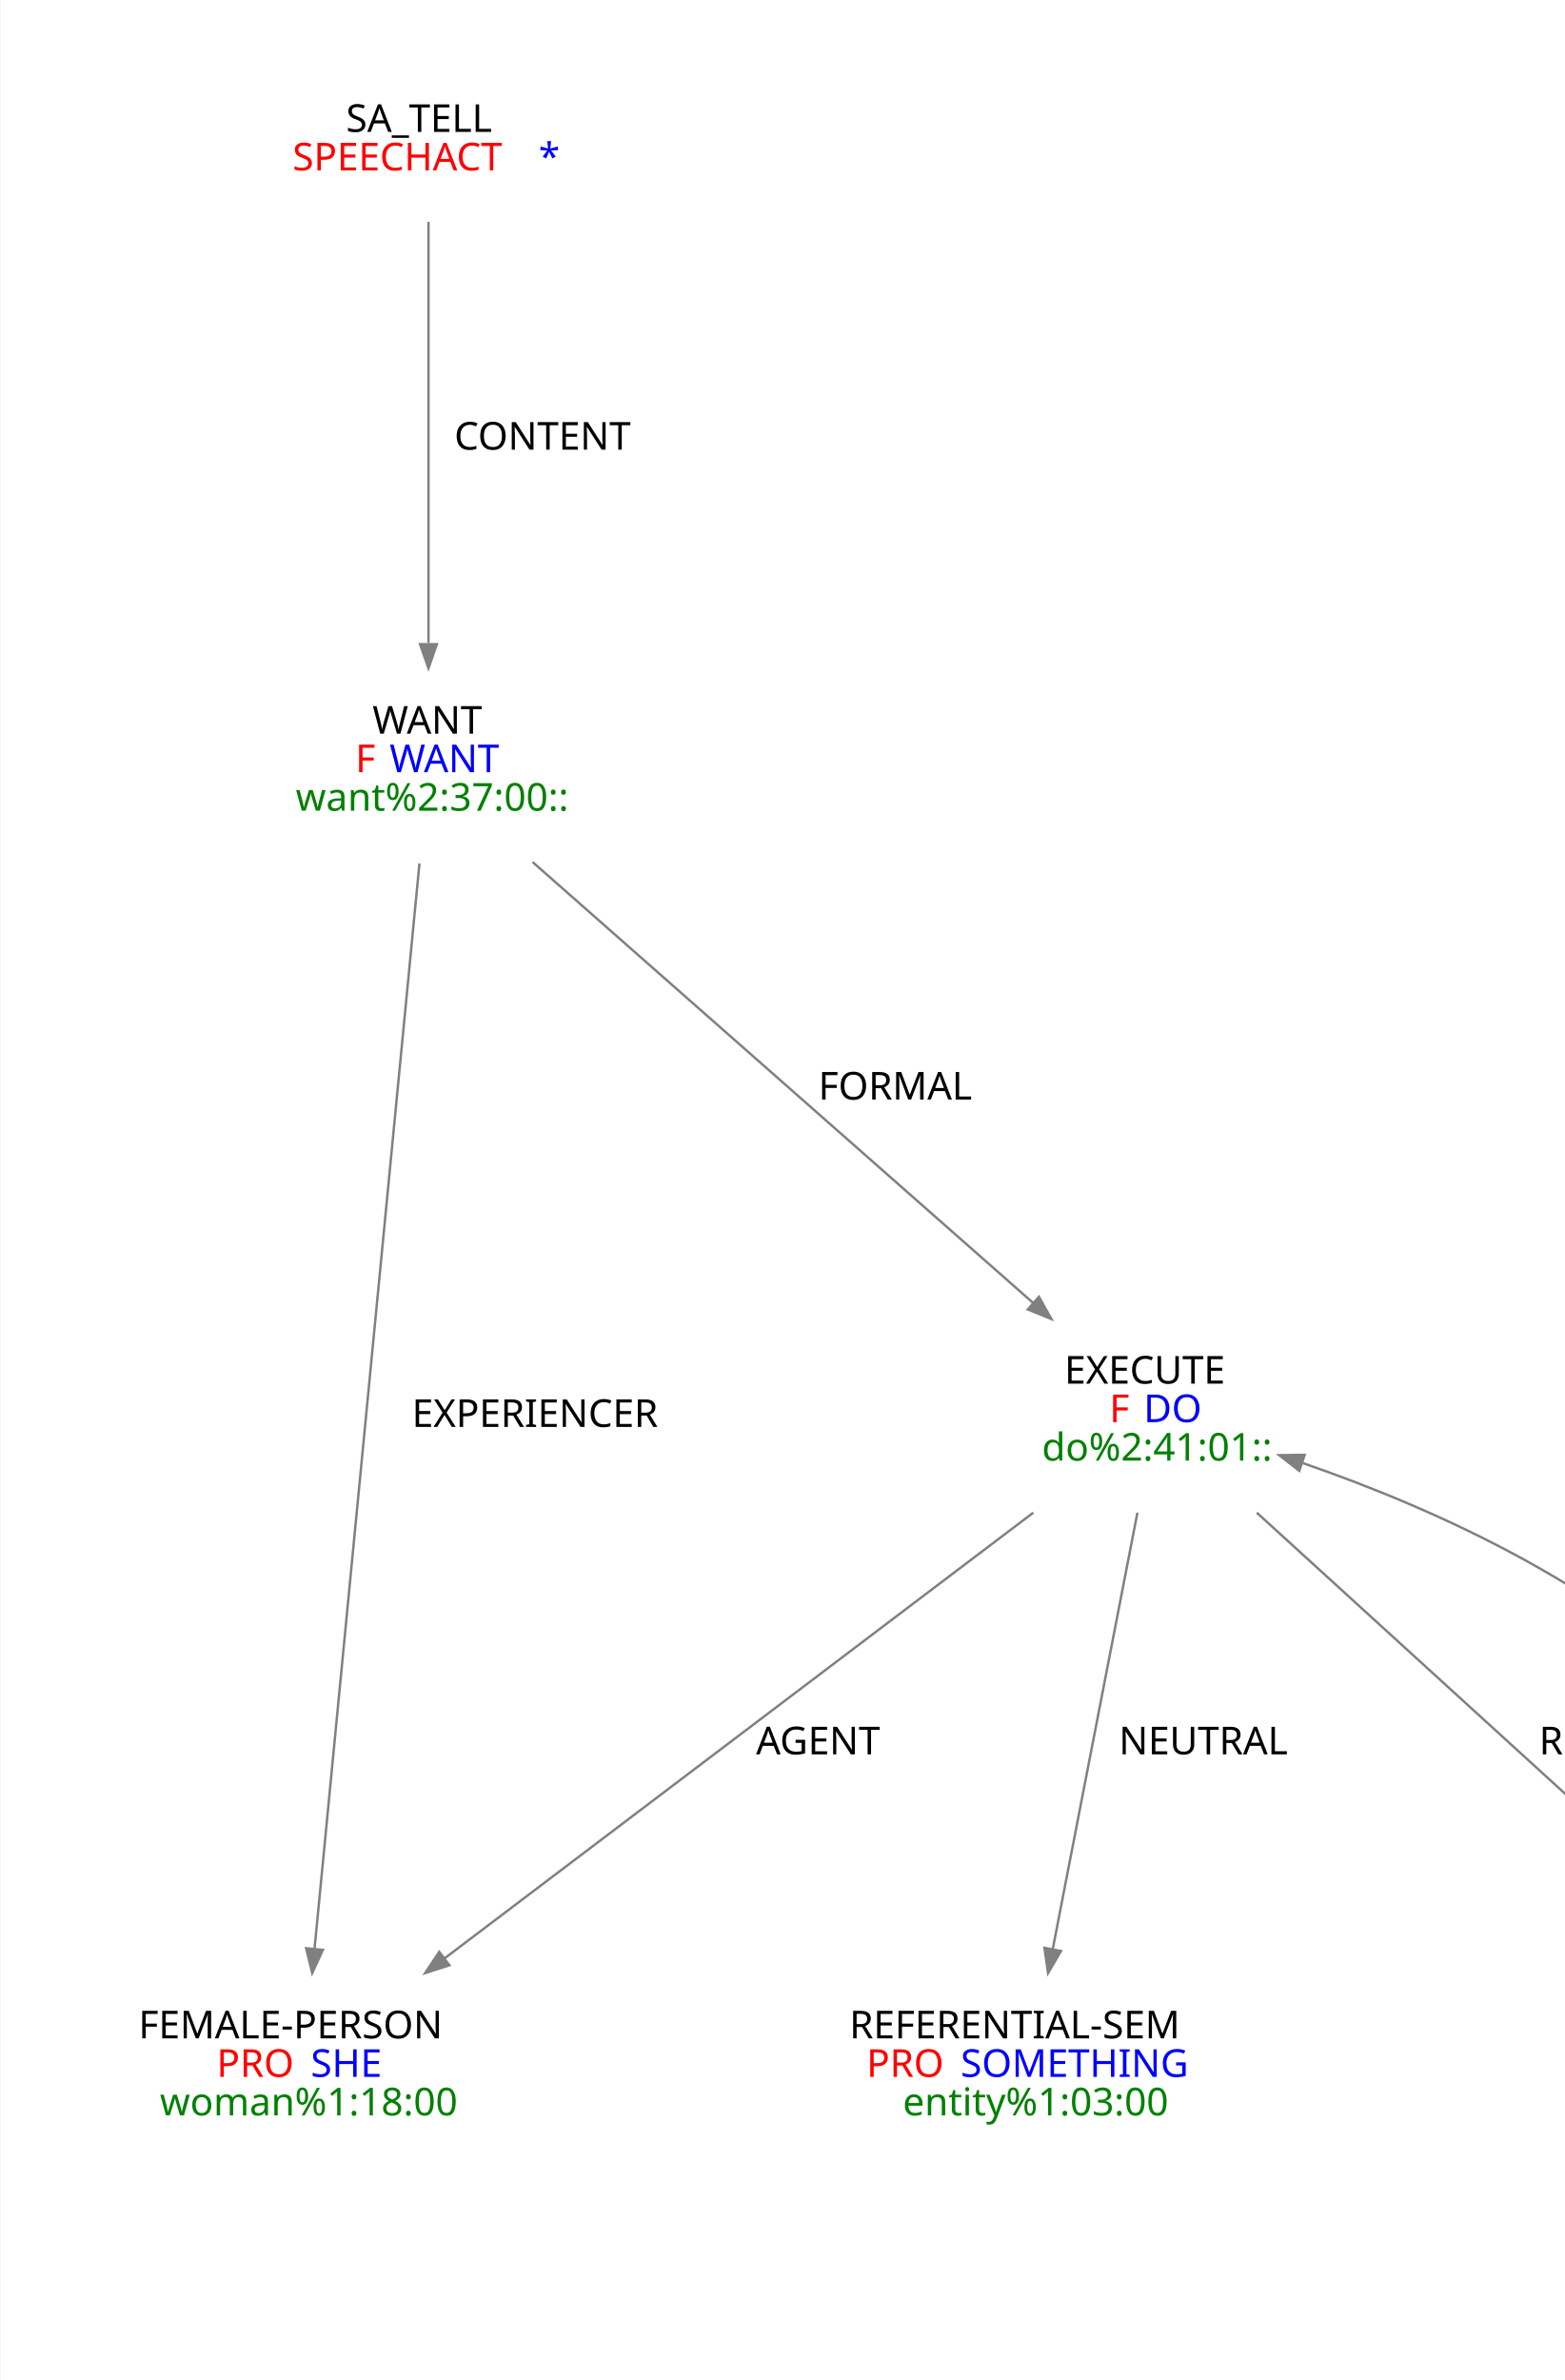
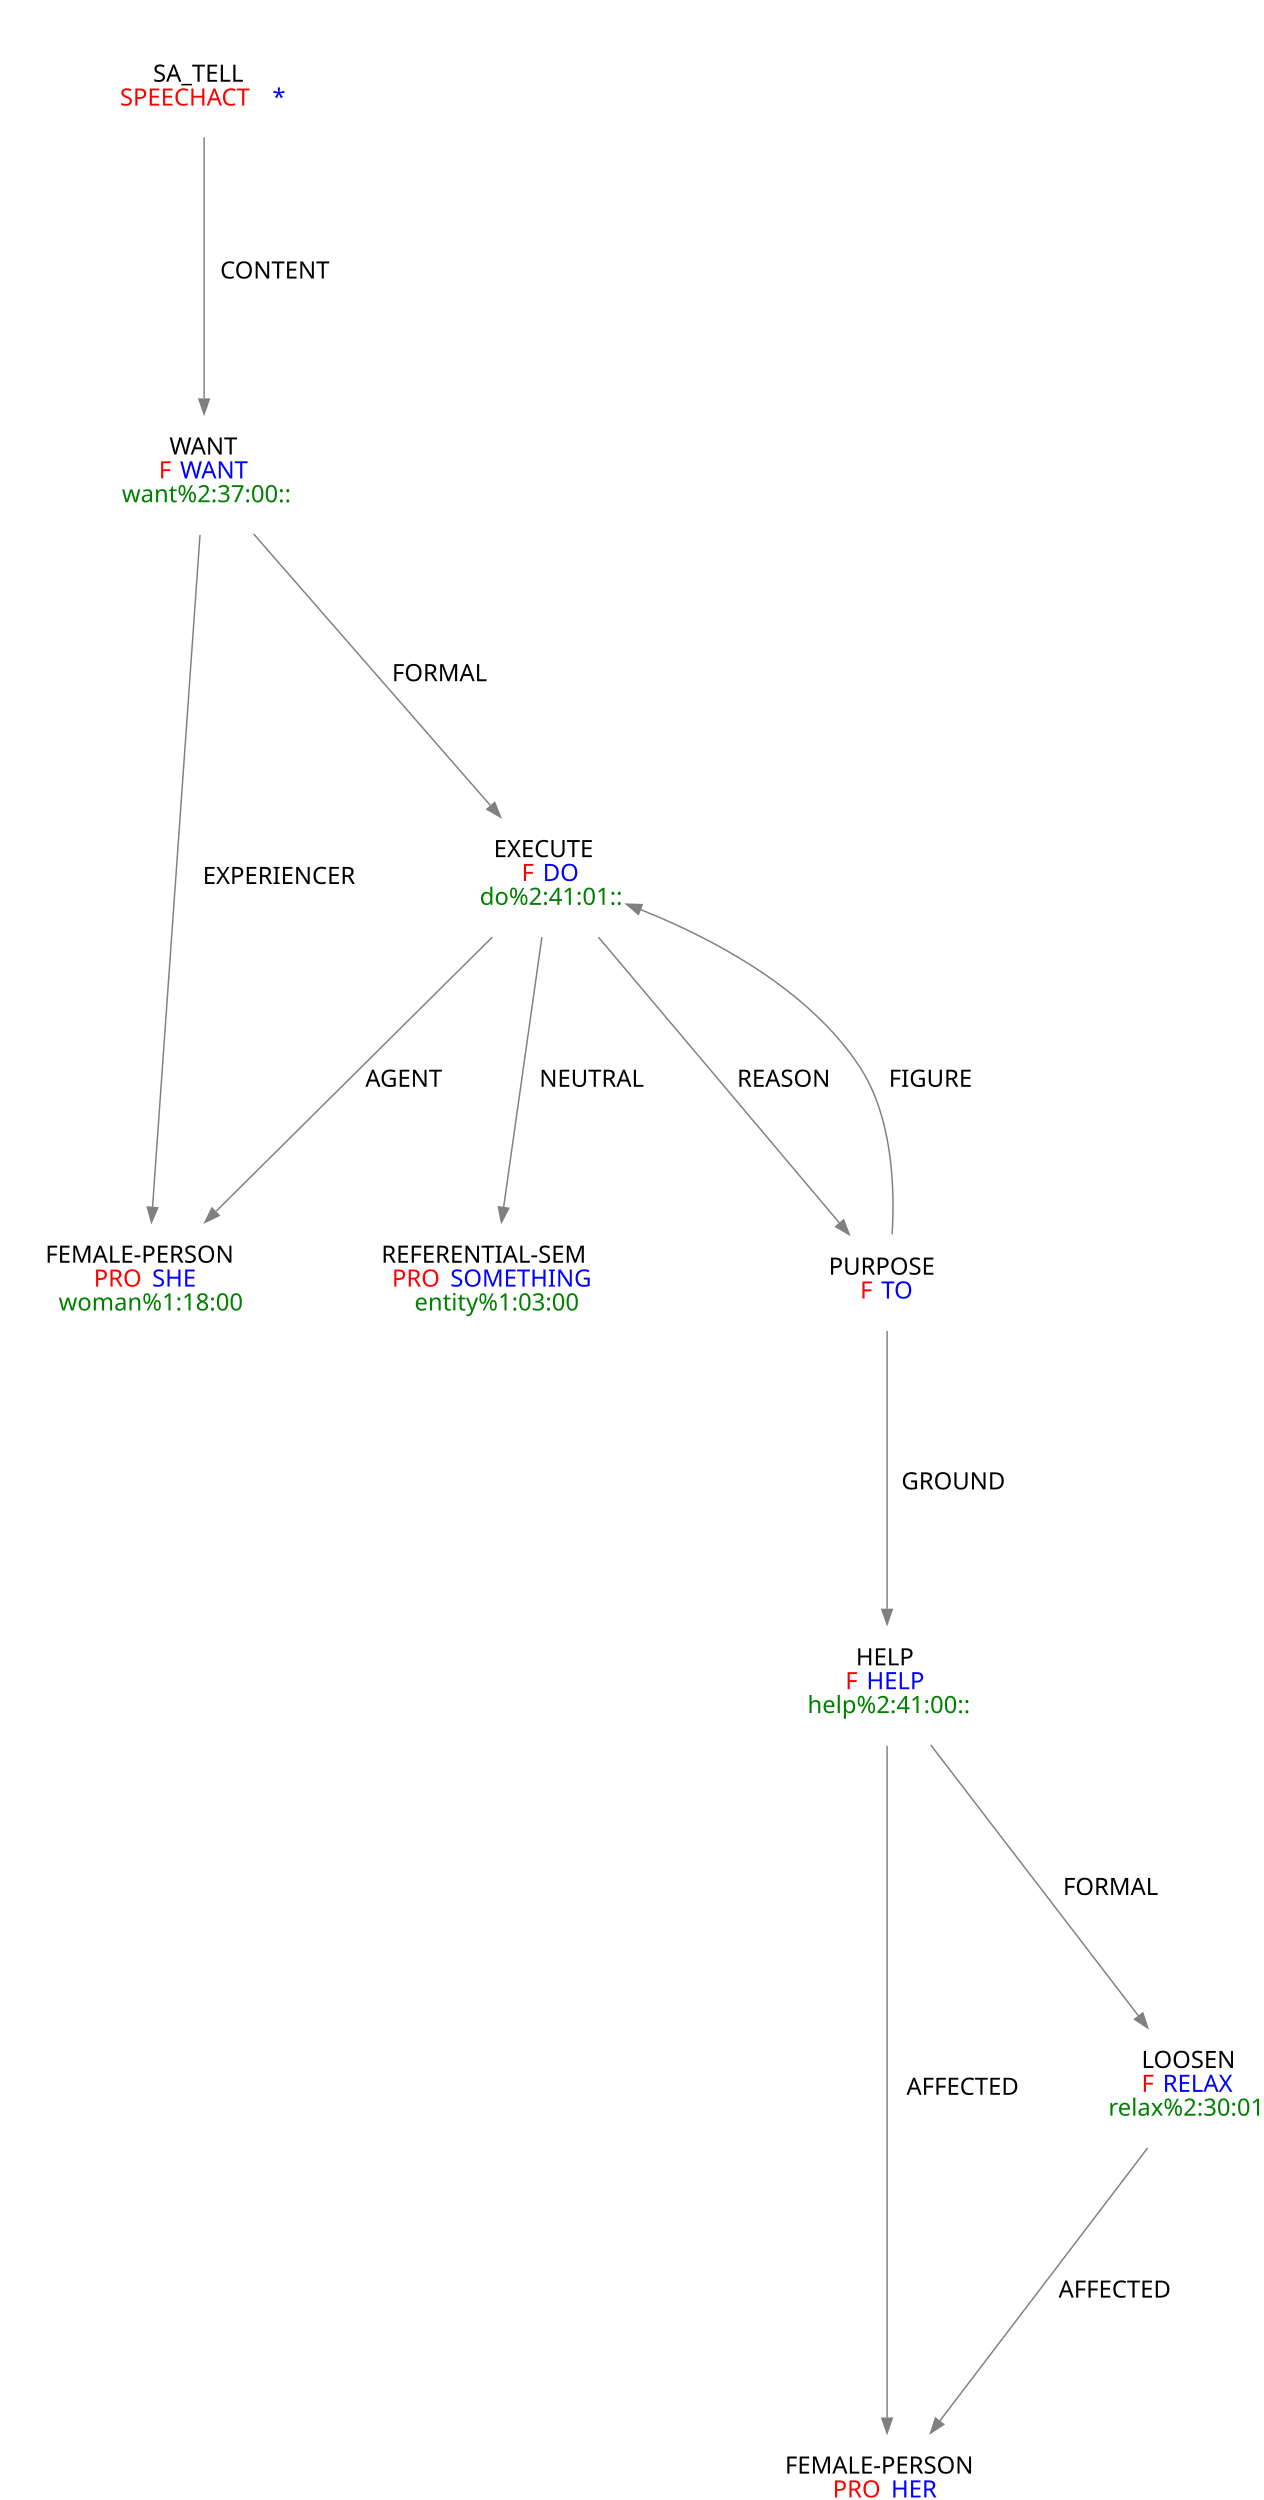
- <svg xmlns="http://www.w3.org/2000/svg" xmlns:xlink="http://www.w3.org/1999/xlink" width="432pt" height="657pt" viewBox="0.00 0.00 432.00 657.50">
-   <g id="graph0" class="graph" transform="scale(1.33 1.33) rotate(0) translate(4 868)">
-     <polygon fill="white" stroke="transparent" points="-4,4 -4,-868 568.93,-868 568.93,4 -4,4" />
+ <svg xmlns="http://www.w3.org/2000/svg" xmlns:xlink="http://www.w3.org/1999/xlink" width="432pt" height="855pt" viewBox="0.00 0.00 432.00 855.02">
+   <g id="graph0" class="graph" transform="scale(1.02 1.02) rotate(0) translate(4 868)">
+     <polygon fill="white" stroke="transparent" points="-4,4 -4,-868 436.58,-868 436.58,4 -4,4" />
    <g id="node1" class="node">
      <g id="a_node1">
        <a xlink:href="http://trips.ihmc.us/lexicon/data/ONT::SA_TELL.xml" xlink:title="&lt;font color=&quot;green&quot;&gt;&lt;br /&gt;&lt;/font&gt; &lt;font color=&quot;black&quot;&gt;SA_TELL&lt;/font&gt; &lt;font color=&quot;green&quot;&gt;&lt;br /&gt;&lt;/font&gt; &lt;font color=&quot;red&quot;&gt;SPEECHACT&lt;/font&gt; &lt;font color=&quot;blue&quot;&gt;* &lt;/font&gt; &lt;font color=&quot;green&quot;&gt;&lt;br /&gt; &lt;/font&gt;">
-           <text text-anchor="start" x="65.53" y="-840.6" font-family="Work Sans" font-size="8.00"> </text>
-           <text text-anchor="start" x="67.76" y="-840.6" font-family="Work Sans" font-size="8.00">SA_TELL</text>
-           <text text-anchor="start" x="102" y="-840.6" font-family="Work Sans" font-size="8.00"> </text>
-           <text text-anchor="start" x="54.43" y="-832.6" font-family="Work Sans" font-size="8.00"> </text>
-           <text text-anchor="start" x="56.65" y="-832.6" font-family="Work Sans" font-size="8.00" fill="red">SPEECHACT</text>
-           <text text-anchor="start" x="105.55" y="-832.6" font-family="Work Sans" font-size="8.00"> </text>
-           <text text-anchor="start" x="107.77" y="-832.6" font-family="Work Sans" font-size="8.00" fill="blue">* </text>
-           <text text-anchor="start" x="113.11" y="-832.6" font-family="Work Sans" font-size="8.00"> </text>
-           <text text-anchor="start" x="83.77" y="-824.6" font-family="Work Sans" font-size="8.00" fill="green"> </text>
+           <text text-anchor="start" x="45.08" y="-840.6" font-family="Work Sans" font-size="8.00"> </text>
+           <text text-anchor="start" x="47.3" y="-840.6" font-family="Work Sans" font-size="8.00">SA_TELL</text>
+           <text text-anchor="start" x="81.55" y="-840.6" font-family="Work Sans" font-size="8.00"> </text>
+           <text text-anchor="start" x="33.97" y="-832.6" font-family="Work Sans" font-size="8.00"> </text>
+           <text text-anchor="start" x="36.2" y="-832.6" font-family="Work Sans" font-size="8.00" fill="red">SPEECHACT</text>
+           <text text-anchor="start" x="85.1" y="-832.6" font-family="Work Sans" font-size="8.00"> </text>
+           <text text-anchor="start" x="87.32" y="-832.6" font-family="Work Sans" font-size="8.00" fill="blue">* </text>
+           <text text-anchor="start" x="92.65" y="-832.6" font-family="Work Sans" font-size="8.00"> </text>
+           <text text-anchor="start" x="63.31" y="-824.6" font-family="Work Sans" font-size="8.00" fill="green"> </text>
        </a>
      </g>
    </g>
    <g id="node2" class="node">
      <g id="a_node2">
        <a xlink:href="http://trips.ihmc.us/lexicon/data/ONT::WANT.xml" xlink:title="&lt;font color=&quot;green&quot;&gt;&lt;br /&gt;&lt;/font&gt; &lt;font color=&quot;black&quot;&gt;WANT&lt;/font&gt; &lt;font color=&quot;green&quot;&gt;&lt;br /&gt;&lt;/font&gt; &lt;font color=&quot;red&quot;&gt;F&lt;/font&gt; &lt;font color=&quot;blue&quot;&gt;WANT&lt;/font&gt; &lt;font color=&quot;green&quot;&gt;&lt;br /&gt;&lt;/font&gt; &lt;font color=&quot;green&quot;&gt;want%2:37:00::&lt;/font&gt; &lt;font color=&quot;green&quot;&gt;&lt;br /&gt; &lt;/font&gt;">
-           <text text-anchor="start" x="71.02" y="-715.6" font-family="Work Sans" font-size="8.00"> </text>
-           <text text-anchor="start" x="73.25" y="-715.6" font-family="Work Sans" font-size="8.00">WANT</text>
-           <text text-anchor="start" x="96.51" y="-715.6" font-family="Work Sans" font-size="8.00"> </text>
-           <text text-anchor="start" x="67.47" y="-707.6" font-family="Work Sans" font-size="8.00"> </text>
-           <text text-anchor="start" x="69.69" y="-707.6" font-family="Work Sans" font-size="8.00" fill="red">F</text>
-           <text text-anchor="start" x="74.58" y="-707.6" font-family="Work Sans" font-size="8.00"> </text>
-           <text text-anchor="start" x="76.8" y="-707.6" font-family="Work Sans" font-size="8.00" fill="blue">WANT</text>
-           <text text-anchor="start" x="100.06" y="-707.6" font-family="Work Sans" font-size="8.00"> </text>
-           <text text-anchor="start" x="55.08" y="-699.6" font-family="Work Sans" font-size="8.00"> </text>
-           <text text-anchor="start" x="57.3" y="-699.6" font-family="Work Sans" font-size="8.00" fill="green">want%2:37:00::</text>
-           <text text-anchor="start" x="112.45" y="-699.6" font-family="Work Sans" font-size="8.00"> </text>
-           <text text-anchor="start" x="83.77" y="-691.6" font-family="Work Sans" font-size="8.00" fill="green"> </text>
-         </a>
-       </g>
-     </g>
-     <g id="edge6" class="edge">
-       <path fill="none" stroke="grey" stroke-width="0.5" d="M84.88,-821.93C84.88,-800.34 84.88,-760.35 84.88,-734.48" />
-       <polygon fill="grey" stroke="grey" stroke-width="0.5" points="86.63,-734.19 84.88,-729.19 83.13,-734.19 86.63,-734.19" />
-       <text text-anchor="middle" x="108.58" y="-774.6" font-family="Work Sans" font-size="8.00"> CONTENT   </text>
+           <text text-anchor="start" x="50.57" y="-715.6" font-family="Work Sans" font-size="8.00"> </text>
+           <text text-anchor="start" x="52.8" y="-715.6" font-family="Work Sans" font-size="8.00">WANT</text>
+           <text text-anchor="start" x="76.05" y="-715.6" font-family="Work Sans" font-size="8.00"> </text>
+           <text text-anchor="start" x="47.02" y="-707.6" font-family="Work Sans" font-size="8.00"> </text>
+           <text text-anchor="start" x="49.24" y="-707.6" font-family="Work Sans" font-size="8.00" fill="red">F</text>
+           <text text-anchor="start" x="54.13" y="-707.6" font-family="Work Sans" font-size="8.00"> </text>
+           <text text-anchor="start" x="56.35" y="-707.6" font-family="Work Sans" font-size="8.00" fill="blue">WANT</text>
+           <text text-anchor="start" x="79.61" y="-707.6" font-family="Work Sans" font-size="8.00"> </text>
+           <text text-anchor="start" x="34.63" y="-699.6" font-family="Work Sans" font-size="8.00"> </text>
+           <text text-anchor="start" x="36.85" y="-699.6" font-family="Work Sans" font-size="8.00" fill="green">want%2:37:00::</text>
+           <text text-anchor="start" x="92" y="-699.6" font-family="Work Sans" font-size="8.00"> </text>
+           <text text-anchor="start" x="63.31" y="-691.6" font-family="Work Sans" font-size="8.00" fill="green"> </text>
+         </a>
+       </g>
+     </g>
+     <g id="edge4" class="edge">
+       <path fill="none" stroke="grey" stroke-width="0.5" d="M64.43,-821.93C64.43,-800.34 64.43,-760.35 64.43,-734.48" />
+       <polygon fill="grey" stroke="grey" stroke-width="0.5" points="66.18,-734.19 64.43,-729.19 62.68,-734.19 66.18,-734.19" />
+       <text text-anchor="middle" x="88.13" y="-774.6" font-family="Work Sans" font-size="8.00"> CONTENT   </text>
    </g>
    <g id="node3" class="node">
      <g id="a_node3">
        <a xlink:href="http://trips.ihmc.us/lexicon/data/ONT::FEMALE-PERSON.xml" xlink:title="&lt;font color=&quot;green&quot;&gt;&lt;br /&gt;&lt;/font&gt; &lt;font color=&quot;black&quot;&gt;FEMALE-PERSON&lt;/font&gt; &lt;font color=&quot;green&quot;&gt;&lt;br /&gt;&lt;/font&gt; &lt;font color=&quot;red&quot;&gt;PRO&lt;/font&gt; &lt;font color=&quot;blue&quot;&gt;SHE&lt;/font&gt; &lt;font color=&quot;green&quot;&gt;&lt;br /&gt;&lt;/font&gt; &lt;font color=&quot;green&quot;&gt;woman%1:18:00&lt;/font&gt; &lt;font color=&quot;green&quot;&gt;&lt;br /&gt; &lt;/font&gt;">
-           <text text-anchor="start" x="22.43" y="-444.6" font-family="Work Sans" font-size="8.00"> </text>
-           <text text-anchor="start" x="24.65" y="-444.6" font-family="Work Sans" font-size="8.00">FEMALE-PERSON</text>
-           <text text-anchor="start" x="93.11" y="-444.6" font-family="Work Sans" font-size="8.00"> </text>
-           <text text-anchor="start" x="38.65" y="-436.6" font-family="Work Sans" font-size="8.00"> </text>
-           <text text-anchor="start" x="40.87" y="-436.6" font-family="Work Sans" font-size="8.00" fill="red">PRO</text>
-           <text text-anchor="start" x="58.21" y="-436.6" font-family="Work Sans" font-size="8.00"> </text>
-           <text text-anchor="start" x="60.43" y="-436.6" font-family="Work Sans" font-size="8.00" fill="blue">SHE</text>
-           <text text-anchor="start" x="76.88" y="-436.6" font-family="Work Sans" font-size="8.00"> </text>
-           <text text-anchor="start" x="26.86" y="-428.6" font-family="Work Sans" font-size="8.00"> </text>
-           <text text-anchor="start" x="29.08" y="-428.6" font-family="Work Sans" font-size="8.00" fill="green">woman%1:18:00</text>
-           <text text-anchor="start" x="88.67" y="-428.6" font-family="Work Sans" font-size="8.00"> </text>
-           <text text-anchor="start" x="57.77" y="-420.6" font-family="Work Sans" font-size="8.00" fill="green"> </text>
-         </a>
-       </g>
-     </g>
-     <g id="edge5" class="edge">
-       <path fill="none" stroke="grey" stroke-width="0.5" d="M83.01,-688.65C78.37,-640.67 66.34,-516.25 61.23,-463.36" />
-       <polygon fill="grey" stroke="grey" stroke-width="0.5" points="62.95,-462.98 60.73,-458.17 59.47,-463.32 62.95,-462.98" />
-       <text text-anchor="middle" x="107" y="-571.6" font-family="Work Sans" font-size="8.00"> EXPERIENCER   </text>
+           <text text-anchor="start" x="8.97" y="-444.6" font-family="Work Sans" font-size="8.00"> </text>
+           <text text-anchor="start" x="11.2" y="-444.6" font-family="Work Sans" font-size="8.00">FEMALE-PERSON</text>
+           <text text-anchor="start" x="79.65" y="-444.6" font-family="Work Sans" font-size="8.00"> </text>
+           <text text-anchor="start" x="25.2" y="-436.6" font-family="Work Sans" font-size="8.00"> </text>
+           <text text-anchor="start" x="27.42" y="-436.6" font-family="Work Sans" font-size="8.00" fill="red">PRO</text>
+           <text text-anchor="start" x="44.76" y="-436.6" font-family="Work Sans" font-size="8.00"> </text>
+           <text text-anchor="start" x="46.98" y="-436.6" font-family="Work Sans" font-size="8.00" fill="blue">SHE</text>
+           <text text-anchor="start" x="63.43" y="-436.6" font-family="Work Sans" font-size="8.00"> </text>
+           <text text-anchor="start" x="13.41" y="-428.6" font-family="Work Sans" font-size="8.00"> </text>
+           <text text-anchor="start" x="15.63" y="-428.6" font-family="Work Sans" font-size="8.00" fill="green">woman%1:18:00</text>
+           <text text-anchor="start" x="75.22" y="-428.6" font-family="Work Sans" font-size="8.00"> </text>
+           <text text-anchor="start" x="44.31" y="-420.6" font-family="Work Sans" font-size="8.00" fill="green"> </text>
+         </a>
+       </g>
+     </g>
+     <g id="edge7" class="edge">
+       <path fill="none" stroke="grey" stroke-width="0.5" d="M63.06,-688.65C59.67,-640.67 50.88,-516.25 47.15,-463.36" />
+       <polygon fill="grey" stroke="grey" stroke-width="0.5" points="48.88,-463.03 46.78,-458.17 45.39,-463.28 48.88,-463.03" />
+       <text text-anchor="middle" x="89.54" y="-571.6" font-family="Work Sans" font-size="8.00"> EXPERIENCER   </text>
    </g>
    <g id="node4" class="node">
      <g id="a_node4">
        <a xlink:href="http://trips.ihmc.us/lexicon/data/ONT::EXECUTE.xml" xlink:title="&lt;font color=&quot;green&quot;&gt;&lt;br /&gt;&lt;/font&gt; &lt;font color=&quot;black&quot;&gt;EXECUTE&lt;/font&gt; &lt;font color=&quot;green&quot;&gt;&lt;br /&gt;&lt;/font&gt; &lt;font color=&quot;red&quot;&gt;F&lt;/font&gt; &lt;font color=&quot;blue&quot;&gt;DO&lt;/font&gt; &lt;font color=&quot;green&quot;&gt;&lt;br /&gt;&lt;/font&gt; &lt;font color=&quot;green&quot;&gt;do%2:41:01::&lt;/font&gt; &lt;font color=&quot;green&quot;&gt;&lt;br /&gt; &lt;/font&gt;">
-           <text text-anchor="start" x="214.76" y="-580.6" font-family="Work Sans" font-size="8.00"> </text>
-           <text text-anchor="start" x="216.98" y="-580.6" font-family="Work Sans" font-size="8.00">EXECUTE</text>
-           <text text-anchor="start" x="254.77" y="-580.6" font-family="Work Sans" font-size="8.00"> </text>
-           <text text-anchor="start" x="224.1" y="-572.6" font-family="Work Sans" font-size="8.00"> </text>
-           <text text-anchor="start" x="226.32" y="-572.6" font-family="Work Sans" font-size="8.00" fill="red">F</text>
-           <text text-anchor="start" x="231.21" y="-572.6" font-family="Work Sans" font-size="8.00"> </text>
-           <text text-anchor="start" x="233.43" y="-572.6" font-family="Work Sans" font-size="8.00" fill="blue">DO</text>
-           <text text-anchor="start" x="245.43" y="-572.6" font-family="Work Sans" font-size="8.00"> </text>
-           <text text-anchor="start" x="210.08" y="-564.6" font-family="Work Sans" font-size="8.00"> </text>
-           <text text-anchor="start" x="212.3" y="-564.6" font-family="Work Sans" font-size="8.00" fill="green">do%2:41:01::</text>
-           <text text-anchor="start" x="259.45" y="-564.6" font-family="Work Sans" font-size="8.00"> </text>
-           <text text-anchor="start" x="234.77" y="-556.6" font-family="Work Sans" font-size="8.00" fill="green"> </text>
-         </a>
-       </g>
-     </g>
-     <g id="edge1" class="edge">
-       <path fill="none" stroke="grey" stroke-width="0.5" d="M106.51,-688.94C133.98,-664.75 181.31,-623.06 210.47,-597.38" />
-       <polygon fill="grey" stroke="grey" stroke-width="0.5" points="211.69,-598.64 214.28,-594.02 209.37,-596.01 211.69,-598.64" />
-       <text text-anchor="middle" x="181.84" y="-639.6" font-family="Work Sans" font-size="8.00"> FORMAL   </text>
-     </g>
-     <g id="edge7" class="edge">
-       <path fill="none" stroke="grey" stroke-width="0.5" d="M210.52,-553.8C178.18,-529.32 122.39,-487.08 88.24,-461.23" />
-       <polygon fill="grey" stroke="grey" stroke-width="0.5" points="89.23,-459.79 84.19,-458.16 87.12,-462.58 89.23,-459.79" />
-       <text text-anchor="middle" x="165.81" y="-503.6" font-family="Work Sans" font-size="8.00"> AGENT   </text>
+           <text text-anchor="start" x="159.31" y="-580.6" font-family="Work Sans" font-size="8.00"> </text>
+           <text text-anchor="start" x="161.53" y="-580.6" font-family="Work Sans" font-size="8.00">EXECUTE</text>
+           <text text-anchor="start" x="199.32" y="-580.6" font-family="Work Sans" font-size="8.00"> </text>
+           <text text-anchor="start" x="168.65" y="-572.6" font-family="Work Sans" font-size="8.00"> </text>
+           <text text-anchor="start" x="170.87" y="-572.6" font-family="Work Sans" font-size="8.00" fill="red">F</text>
+           <text text-anchor="start" x="175.76" y="-572.6" font-family="Work Sans" font-size="8.00"> </text>
+           <text text-anchor="start" x="177.98" y="-572.6" font-family="Work Sans" font-size="8.00" fill="blue">DO</text>
+           <text text-anchor="start" x="189.98" y="-572.6" font-family="Work Sans" font-size="8.00"> </text>
+           <text text-anchor="start" x="154.63" y="-564.6" font-family="Work Sans" font-size="8.00"> </text>
+           <text text-anchor="start" x="156.85" y="-564.6" font-family="Work Sans" font-size="8.00" fill="green">do%2:41:01::</text>
+           <text text-anchor="start" x="204" y="-564.6" font-family="Work Sans" font-size="8.00"> </text>
+           <text text-anchor="start" x="179.31" y="-556.6" font-family="Work Sans" font-size="8.00" fill="green"> </text>
+         </a>
+       </g>
+     </g>
+     <g id="edge5" class="edge">
+       <path fill="none" stroke="grey" stroke-width="0.5" d="M81.05,-688.94C101.98,-664.94 137.91,-623.74 160.35,-598.01" />
+       <polygon fill="grey" stroke="grey" stroke-width="0.5" points="161.87,-598.94 163.84,-594.02 159.23,-596.64 161.87,-598.94" />
+       <text text-anchor="middle" x="143.39" y="-639.6" font-family="Work Sans" font-size="8.00"> FORMAL   </text>
+     </g>
+     <g id="edge8" class="edge">
+       <path fill="none" stroke="grey" stroke-width="0.5" d="M161.08,-553.8C136.62,-529.52 94.56,-487.77 68.46,-461.87" />
+       <polygon fill="grey" stroke="grey" stroke-width="0.5" points="69.51,-460.44 64.73,-458.16 67.05,-462.93 69.51,-460.44" />
+       <text text-anchor="middle" x="131.36" y="-503.6" font-family="Work Sans" font-size="8.00"> AGENT   </text>
    </g>
    <g id="node5" class="node">
      <g id="a_node5">
        <a xlink:href="http://trips.ihmc.us/lexicon/data/ONT::REFERENTIAL-SEM.xml" xlink:title="&lt;font color=&quot;green&quot;&gt;&lt;br /&gt;&lt;/font&gt; &lt;font color=&quot;black&quot;&gt;REFERENTIAL-SEM&lt;/font&gt; &lt;font color=&quot;green&quot;&gt;&lt;br /&gt;&lt;/font&gt; &lt;font color=&quot;red&quot;&gt;PRO&lt;/font&gt; &lt;font color=&quot;blue&quot;&gt;SOMETHING&lt;/font&gt; &lt;font color=&quot;green&quot;&gt;&lt;br /&gt;&lt;/font&gt; &lt;font color=&quot;green&quot;&gt;entity%1:03:00&lt;/font&gt; &lt;font color=&quot;green&quot;&gt;&lt;br /&gt; &lt;/font&gt;">
-           <text text-anchor="start" x="170.09" y="-444.6" font-family="Work Sans" font-size="8.00"> </text>
-           <text text-anchor="start" x="172.32" y="-444.6" font-family="Work Sans" font-size="8.00">REFERENTIAL-SEM</text>
-           <text text-anchor="start" x="247.44" y="-444.6" font-family="Work Sans" font-size="8.00"> </text>
-           <text text-anchor="start" x="173.65" y="-436.6" font-family="Work Sans" font-size="8.00"> </text>
-           <text text-anchor="start" x="175.87" y="-436.6" font-family="Work Sans" font-size="8.00" fill="red">PRO</text>
-           <text text-anchor="start" x="193.21" y="-436.6" font-family="Work Sans" font-size="8.00"> </text>
-           <text text-anchor="start" x="195.43" y="-436.6" font-family="Work Sans" font-size="8.00" fill="blue">SOMETHING</text>
-           <text text-anchor="start" x="243.88" y="-436.6" font-family="Work Sans" font-size="8.00"> </text>
-           <text text-anchor="start" x="181.19" y="-428.6" font-family="Work Sans" font-size="8.00"> </text>
-           <text text-anchor="start" x="183.41" y="-428.6" font-family="Work Sans" font-size="8.00" fill="green">entity%1:03:00</text>
-           <text text-anchor="start" x="236.34" y="-428.6" font-family="Work Sans" font-size="8.00"> </text>
-           <text text-anchor="start" x="208.77" y="-420.6" font-family="Work Sans" font-size="8.00" fill="green"> </text>
-         </a>
-       </g>
-     </g>
-     <g id="edge11" class="edge">
-       <path fill="none" stroke="grey" stroke-width="0.5" d="M232.15,-553.8C227.52,-529.92 219.6,-489.13 214.56,-463.15" />
-       <polygon fill="grey" stroke="grey" stroke-width="0.5" points="216.27,-462.74 213.59,-458.16 212.83,-463.41 216.27,-462.74" />
-       <text text-anchor="middle" x="245.85" y="-503.6" font-family="Work Sans" font-size="8.00"> NEUTRAL   </text>
+           <text text-anchor="start" x="121.64" y="-444.6" font-family="Work Sans" font-size="8.00"> </text>
+           <text text-anchor="start" x="123.86" y="-444.6" font-family="Work Sans" font-size="8.00">REFERENTIAL-SEM</text>
+           <text text-anchor="start" x="198.99" y="-444.6" font-family="Work Sans" font-size="8.00"> </text>
+           <text text-anchor="start" x="125.2" y="-436.6" font-family="Work Sans" font-size="8.00"> </text>
+           <text text-anchor="start" x="127.42" y="-436.6" font-family="Work Sans" font-size="8.00" fill="red">PRO</text>
+           <text text-anchor="start" x="144.76" y="-436.6" font-family="Work Sans" font-size="8.00"> </text>
+           <text text-anchor="start" x="146.98" y="-436.6" font-family="Work Sans" font-size="8.00" fill="blue">SOMETHING</text>
+           <text text-anchor="start" x="195.43" y="-436.6" font-family="Work Sans" font-size="8.00"> </text>
+           <text text-anchor="start" x="132.74" y="-428.6" font-family="Work Sans" font-size="8.00"> </text>
+           <text text-anchor="start" x="134.96" y="-428.6" font-family="Work Sans" font-size="8.00" fill="green">entity%1:03:00</text>
+           <text text-anchor="start" x="187.89" y="-428.6" font-family="Work Sans" font-size="8.00"> </text>
+           <text text-anchor="start" x="160.31" y="-420.6" font-family="Work Sans" font-size="8.00" fill="green"> </text>
+         </a>
+       </g>
+     </g>
+     <g id="edge3" class="edge">
+       <path fill="none" stroke="grey" stroke-width="0.5" d="M177.7,-553.8C174.32,-529.92 168.53,-489.13 164.85,-463.15" />
+       <polygon fill="grey" stroke="grey" stroke-width="0.5" points="166.58,-462.87 164.14,-458.16 163.11,-463.36 166.58,-462.87" />
+       <text text-anchor="middle" x="194.39" y="-503.6" font-family="Work Sans" font-size="8.00"> NEUTRAL   </text>
    </g>
    <g id="node6" class="node">
      <g id="a_node6">
        <a xlink:href="http://trips.ihmc.us/lexicon/data/ONT::PURPOSE.xml" xlink:title="&lt;font color=&quot;green&quot;&gt;&lt;br /&gt;&lt;/font&gt; &lt;font color=&quot;black&quot;&gt;PURPOSE&lt;/font&gt; &lt;font color=&quot;green&quot;&gt;&lt;br /&gt;&lt;/font&gt; &lt;font color=&quot;red&quot;&gt;F&lt;/font&gt; &lt;font color=&quot;blue&quot;&gt;TO&lt;/font&gt; &lt;font color=&quot;green&quot;&gt;&lt;br /&gt; &lt;/font&gt;">
-           <text text-anchor="start" x="361.09" y="-440.6" font-family="Work Sans" font-size="8.00"> </text>
-           <text text-anchor="start" x="363.32" y="-440.6" font-family="Work Sans" font-size="8.00">PURPOSE</text>
-           <text text-anchor="start" x="402.44" y="-440.6" font-family="Work Sans" font-size="8.00"> </text>
-           <text text-anchor="start" x="371.61" y="-432.6" font-family="Work Sans" font-size="8.00"> </text>
-           <text text-anchor="start" x="373.84" y="-432.6" font-family="Work Sans" font-size="8.00" fill="red">F</text>
-           <text text-anchor="start" x="378.72" y="-432.6" font-family="Work Sans" font-size="8.00"> </text>
-           <text text-anchor="start" x="380.95" y="-432.6" font-family="Work Sans" font-size="8.00" fill="blue">TO</text>
-           <text text-anchor="start" x="391.92" y="-432.6" font-family="Work Sans" font-size="8.00"> </text>
-           <text text-anchor="start" x="381.77" y="-424.6" font-family="Work Sans" font-size="8.00" fill="green"> </text>
-         </a>
-       </g>
-     </g>
-     <g id="edge4" class="edge">
-       <path fill="none" stroke="grey" stroke-width="0.5" d="M256.94,-553.8C285.09,-528.14 334.64,-482.97 362.46,-457.61" />
-       <polygon fill="grey" stroke="grey" stroke-width="0.5" points="363.89,-458.68 366.4,-454.02 361.53,-456.09 363.89,-458.68" />
-       <text text-anchor="middle" x="331.21" y="-503.6" font-family="Work Sans" font-size="8.00"> REASON   </text>
-     </g>
-     <g id="edge9" class="edge">
-       <path fill="none" stroke="grey" stroke-width="0.5" d="M380.61,-454.23C377.6,-469.84 370.91,-494.02 356.88,-510 332.74,-537.47 293.71,-554.72 266.52,-564.09" />
-       <polygon fill="grey" stroke="grey" stroke-width="0.5" points="265.77,-562.49 261.59,-565.74 266.89,-565.81 265.77,-562.49" />
-       <text text-anchor="middle" x="381.43" y="-503.6" font-family="Work Sans" font-size="8.00"> FIGURE   </text>
+           <text text-anchor="start" x="271.64" y="-440.6" font-family="Work Sans" font-size="8.00"> </text>
+           <text text-anchor="start" x="273.86" y="-440.6" font-family="Work Sans" font-size="8.00">PURPOSE</text>
+           <text text-anchor="start" x="312.99" y="-440.6" font-family="Work Sans" font-size="8.00"> </text>
+           <text text-anchor="start" x="282.16" y="-432.6" font-family="Work Sans" font-size="8.00"> </text>
+           <text text-anchor="start" x="284.39" y="-432.6" font-family="Work Sans" font-size="8.00" fill="red">F</text>
+           <text text-anchor="start" x="289.27" y="-432.6" font-family="Work Sans" font-size="8.00"> </text>
+           <text text-anchor="start" x="291.5" y="-432.6" font-family="Work Sans" font-size="8.00" fill="blue">TO</text>
+           <text text-anchor="start" x="302.46" y="-432.6" font-family="Work Sans" font-size="8.00"> </text>
+           <text text-anchor="start" x="292.31" y="-424.6" font-family="Work Sans" font-size="8.00" fill="green"> </text>
+         </a>
+       </g>
+     </g>
+     <g id="edge1" class="edge">
+       <path fill="none" stroke="grey" stroke-width="0.5" d="M196.62,-553.8C218.16,-528.25 256.04,-483.34 277.47,-457.92" />
+       <polygon fill="grey" stroke="grey" stroke-width="0.5" points="278.88,-458.97 280.76,-454.02 276.2,-456.71 278.88,-458.97" />
+       <text text-anchor="middle" x="258.76" y="-503.6" font-family="Work Sans" font-size="8.00"> REASON   </text>
+     </g>
+     <g id="edge6" class="edge">
+       <path fill="none" stroke="grey" stroke-width="0.5" d="M295.13,-454.15C296.07,-469.47 295.32,-493.22 284.43,-510 267.28,-536.39 234.84,-553.41 210.73,-563.02" />
+       <polygon fill="grey" stroke="grey" stroke-width="0.5" points="210.06,-561.4 206.03,-564.84 211.32,-564.67 210.06,-561.4" />
+       <text text-anchor="middle" x="307.98" y="-503.6" font-family="Work Sans" font-size="8.00"> FIGURE   </text>
    </g>
    <g id="node7" class="node">
      <g id="a_node7">
        <a xlink:href="http://trips.ihmc.us/lexicon/data/ONT::HELP.xml" xlink:title="&lt;font color=&quot;green&quot;&gt;&lt;br /&gt;&lt;/font&gt; &lt;font color=&quot;black&quot;&gt;HELP&lt;/font&gt; &lt;font color=&quot;green&quot;&gt;&lt;br /&gt;&lt;/font&gt; &lt;font color=&quot;red&quot;&gt;F&lt;/font&gt; &lt;font color=&quot;blue&quot;&gt;HELP&lt;/font&gt; &lt;font color=&quot;green&quot;&gt;&lt;br /&gt;&lt;/font&gt; &lt;font color=&quot;green&quot;&gt;help%2:41:00::&lt;/font&gt; &lt;font color=&quot;green&quot;&gt;&lt;br /&gt; &lt;/font&gt;">
-           <text text-anchor="start" x="370.2" y="-309.6" font-family="Work Sans" font-size="8.00"> </text>
-           <text text-anchor="start" x="372.43" y="-309.6" font-family="Work Sans" font-size="8.00">HELP</text>
-           <text text-anchor="start" x="393.33" y="-309.6" font-family="Work Sans" font-size="8.00"> </text>
-           <text text-anchor="start" x="366.65" y="-301.6" font-family="Work Sans" font-size="8.00"> </text>
-           <text text-anchor="start" x="368.87" y="-301.6" font-family="Work Sans" font-size="8.00" fill="red">F</text>
-           <text text-anchor="start" x="373.76" y="-301.6" font-family="Work Sans" font-size="8.00"> </text>
-           <text text-anchor="start" x="375.98" y="-301.6" font-family="Work Sans" font-size="8.00" fill="blue">HELP</text>
-           <text text-anchor="start" x="396.88" y="-301.6" font-family="Work Sans" font-size="8.00"> </text>
-           <text text-anchor="start" x="353.97" y="-293.6" font-family="Work Sans" font-size="8.00"> </text>
-           <text text-anchor="start" x="356.19" y="-293.6" font-family="Work Sans" font-size="8.00" fill="green">help%2:41:00::</text>
-           <text text-anchor="start" x="409.56" y="-293.6" font-family="Work Sans" font-size="8.00"> </text>
-           <text text-anchor="start" x="381.77" y="-285.6" font-family="Work Sans" font-size="8.00" fill="green"> </text>
-         </a>
-       </g>
-     </g>
-     <g id="edge10" class="edge">
-       <path fill="none" stroke="grey" stroke-width="0.5" d="M382.88,-421.74C382.88,-398.97 382.88,-355.86 382.88,-328.6" />
-       <polygon fill="grey" stroke="grey" stroke-width="0.5" points="384.63,-328.37 382.88,-323.37 381.13,-328.37 384.63,-328.37" />
-       <text text-anchor="middle" x="405.1" y="-368.6" font-family="Work Sans" font-size="8.00"> GROUND   </text>
+           <text text-anchor="start" x="280.75" y="-309.6" font-family="Work Sans" font-size="8.00"> </text>
+           <text text-anchor="start" x="282.98" y="-309.6" font-family="Work Sans" font-size="8.00">HELP</text>
+           <text text-anchor="start" x="303.87" y="-309.6" font-family="Work Sans" font-size="8.00"> </text>
+           <text text-anchor="start" x="277.2" y="-301.6" font-family="Work Sans" font-size="8.00"> </text>
+           <text text-anchor="start" x="279.42" y="-301.6" font-family="Work Sans" font-size="8.00" fill="red">F</text>
+           <text text-anchor="start" x="284.31" y="-301.6" font-family="Work Sans" font-size="8.00"> </text>
+           <text text-anchor="start" x="286.53" y="-301.6" font-family="Work Sans" font-size="8.00" fill="blue">HELP</text>
+           <text text-anchor="start" x="307.43" y="-301.6" font-family="Work Sans" font-size="8.00"> </text>
+           <text text-anchor="start" x="264.52" y="-293.6" font-family="Work Sans" font-size="8.00"> </text>
+           <text text-anchor="start" x="266.74" y="-293.6" font-family="Work Sans" font-size="8.00" fill="green">help%2:41:00::</text>
+           <text text-anchor="start" x="320.11" y="-293.6" font-family="Work Sans" font-size="8.00"> </text>
+           <text text-anchor="start" x="292.31" y="-285.6" font-family="Work Sans" font-size="8.00" fill="green"> </text>
+         </a>
+       </g>
+     </g>
+     <g id="edge2" class="edge">
+       <path fill="none" stroke="grey" stroke-width="0.5" d="M293.43,-421.74C293.43,-398.97 293.43,-355.86 293.43,-328.6" />
+       <polygon fill="grey" stroke="grey" stroke-width="0.5" points="295.18,-328.37 293.43,-323.37 291.68,-328.37 295.18,-328.37" />
+       <text text-anchor="middle" x="315.65" y="-368.6" font-family="Work Sans" font-size="8.00"> GROUND   </text>
    </g>
    <g id="node8" class="node">
      <g id="a_node8">
        <a xlink:href="http://trips.ihmc.us/lexicon/data/ONT::FEMALE-PERSON.xml" xlink:title="&lt;font color=&quot;green&quot;&gt;&lt;br /&gt;&lt;/font&gt; &lt;font color=&quot;black&quot;&gt;FEMALE-PERSON&lt;/font&gt; &lt;font color=&quot;green&quot;&gt;&lt;br /&gt;&lt;/font&gt; &lt;font color=&quot;red&quot;&gt;PRO&lt;/font&gt; &lt;font color=&quot;blue&quot;&gt;HER&lt;/font&gt; &lt;font color=&quot;green&quot;&gt;&lt;br /&gt;&lt;/font&gt; &lt;font color=&quot;green&quot;&gt;woman%1:18:00&lt;/font&gt; &lt;font color=&quot;green&quot;&gt;&lt;br /&gt; &lt;/font&gt;">
-           <text text-anchor="start" x="346.43" y="-38.6" font-family="Work Sans" font-size="8.00"> </text>
-           <text text-anchor="start" x="348.65" y="-38.6" font-family="Work Sans" font-size="8.00">FEMALE-PERSON</text>
-           <text text-anchor="start" x="417.11" y="-38.6" font-family="Work Sans" font-size="8.00"> </text>
-           <text text-anchor="start" x="362.43" y="-30.6" font-family="Work Sans" font-size="8.00"> </text>
-           <text text-anchor="start" x="364.65" y="-30.6" font-family="Work Sans" font-size="8.00" fill="red">PRO</text>
-           <text text-anchor="start" x="381.99" y="-30.6" font-family="Work Sans" font-size="8.00"> </text>
-           <text text-anchor="start" x="384.21" y="-30.6" font-family="Work Sans" font-size="8.00" fill="blue">HER</text>
-           <text text-anchor="start" x="401.1" y="-30.6" font-family="Work Sans" font-size="8.00"> </text>
-           <text text-anchor="start" x="350.86" y="-22.6" font-family="Work Sans" font-size="8.00"> </text>
-           <text text-anchor="start" x="353.08" y="-22.6" font-family="Work Sans" font-size="8.00" fill="green">woman%1:18:00</text>
-           <text text-anchor="start" x="412.67" y="-22.6" font-family="Work Sans" font-size="8.00"> </text>
-           <text text-anchor="start" x="381.77" y="-14.6" font-family="Work Sans" font-size="8.00" fill="green"> </text>
-         </a>
-       </g>
-     </g>
-     <g id="edge8" class="edge">
-       <path fill="none" stroke="grey" stroke-width="0.5" d="M382.88,-282.65C382.88,-234.67 382.88,-110.25 382.88,-57.36" />
-       <polygon fill="grey" stroke="grey" stroke-width="0.5" points="384.63,-57.17 382.88,-52.17 381.13,-57.17 384.63,-57.17" />
-       <text text-anchor="middle" x="408.21" y="-165.6" font-family="Work Sans" font-size="8.00"> AFFECTED   </text>
+           <text text-anchor="start" x="256.97" y="-38.6" font-family="Work Sans" font-size="8.00"> </text>
+           <text text-anchor="start" x="259.2" y="-38.6" font-family="Work Sans" font-size="8.00">FEMALE-PERSON</text>
+           <text text-anchor="start" x="327.65" y="-38.6" font-family="Work Sans" font-size="8.00"> </text>
+           <text text-anchor="start" x="272.98" y="-30.6" font-family="Work Sans" font-size="8.00"> </text>
+           <text text-anchor="start" x="275.2" y="-30.6" font-family="Work Sans" font-size="8.00" fill="red">PRO</text>
+           <text text-anchor="start" x="292.54" y="-30.6" font-family="Work Sans" font-size="8.00"> </text>
+           <text text-anchor="start" x="294.76" y="-30.6" font-family="Work Sans" font-size="8.00" fill="blue">HER</text>
+           <text text-anchor="start" x="311.65" y="-30.6" font-family="Work Sans" font-size="8.00"> </text>
+           <text text-anchor="start" x="261.41" y="-22.6" font-family="Work Sans" font-size="8.00"> </text>
+           <text text-anchor="start" x="263.63" y="-22.6" font-family="Work Sans" font-size="8.00" fill="green">woman%1:18:00</text>
+           <text text-anchor="start" x="323.22" y="-22.6" font-family="Work Sans" font-size="8.00"> </text>
+           <text text-anchor="start" x="292.31" y="-14.6" font-family="Work Sans" font-size="8.00" fill="green"> </text>
+         </a>
+       </g>
+     </g>
+     <g id="edge11" class="edge">
+       <path fill="none" stroke="grey" stroke-width="0.5" d="M293.43,-282.65C293.43,-234.67 293.43,-110.25 293.43,-57.36" />
+       <polygon fill="grey" stroke="grey" stroke-width="0.5" points="295.18,-57.17 293.43,-52.17 291.68,-57.17 295.18,-57.17" />
+       <text text-anchor="middle" x="318.76" y="-165.6" font-family="Work Sans" font-size="8.00"> AFFECTED   </text>
    </g>
    <g id="node9" class="node">
      <g id="a_node9">
        <a xlink:href="http://trips.ihmc.us/lexicon/data/ONT::LOOSEN.xml" xlink:title="&lt;font color=&quot;green&quot;&gt;&lt;br /&gt;&lt;/font&gt; &lt;font color=&quot;black&quot;&gt;LOOSEN&lt;/font&gt; &lt;font color=&quot;green&quot;&gt;&lt;br /&gt;&lt;/font&gt; &lt;font color=&quot;red&quot;&gt;F&lt;/font&gt; &lt;font color=&quot;blue&quot;&gt;RELAX&lt;/font&gt; &lt;font color=&quot;green&quot;&gt;&lt;br /&gt;&lt;/font&gt; &lt;font color=&quot;green&quot;&gt;relax%2:30:01::&lt;/font&gt; &lt;font color=&quot;green&quot;&gt;&lt;br /&gt; &lt;/font&gt;">
-           <text text-anchor="start" x="497.98" y="-174.6" font-family="Work Sans" font-size="8.00"> </text>
-           <text text-anchor="start" x="500.2" y="-174.6" font-family="Work Sans" font-size="8.00">LOOSEN</text>
-           <text text-anchor="start" x="533.55" y="-174.6" font-family="Work Sans" font-size="8.00"> </text>
-           <text text-anchor="start" x="497.98" y="-166.6" font-family="Work Sans" font-size="8.00"> </text>
-           <text text-anchor="start" x="500.2" y="-166.6" font-family="Work Sans" font-size="8.00" fill="red">F</text>
-           <text text-anchor="start" x="505.09" y="-166.6" font-family="Work Sans" font-size="8.00"> </text>
-           <text text-anchor="start" x="507.31" y="-166.6" font-family="Work Sans" font-size="8.00" fill="blue">RELAX</text>
-           <text text-anchor="start" x="533.55" y="-166.6" font-family="Work Sans" font-size="8.00"> </text>
-           <text text-anchor="start" x="486.86" y="-158.6" font-family="Work Sans" font-size="8.00"> </text>
-           <text text-anchor="start" x="489.08" y="-158.6" font-family="Work Sans" font-size="8.00" fill="green">relax%2:30:01::</text>
-           <text text-anchor="start" x="544.67" y="-158.6" font-family="Work Sans" font-size="8.00"> </text>
-           <text text-anchor="start" x="515.77" y="-150.6" font-family="Work Sans" font-size="8.00" fill="green"> </text>
-         </a>
-       </g>
-     </g>
-     <g id="edge2" class="edge">
-       <path fill="none" stroke="grey" stroke-width="0.5" d="M402.08,-282.94C426.35,-258.85 468.11,-217.4 494.01,-191.7" />
-       <polygon fill="grey" stroke="grey" stroke-width="0.5" points="495.4,-192.78 497.71,-188.02 492.93,-190.3 495.4,-192.78" />
-       <text text-anchor="middle" x="474.84" y="-232.6" font-family="Work Sans" font-size="8.00"> FORMAL   </text>
-     </g>
-     <g id="edge3" class="edge">
-       <path fill="none" stroke="grey" stroke-width="0.5" d="M497.68,-147.8C473.4,-123.52 431.64,-81.77 405.74,-55.87" />
-       <polygon fill="grey" stroke="grey" stroke-width="0.5" points="406.81,-54.46 402.04,-52.16 404.34,-56.94 406.81,-54.46" />
-       <text text-anchor="middle" x="475.21" y="-97.6" font-family="Work Sans" font-size="8.00"> AFFECTED   </text>
+           <text text-anchor="start" x="376.53" y="-174.6" font-family="Work Sans" font-size="8.00"> </text>
+           <text text-anchor="start" x="378.75" y="-174.6" font-family="Work Sans" font-size="8.00">LOOSEN</text>
+           <text text-anchor="start" x="412.1" y="-174.6" font-family="Work Sans" font-size="8.00"> </text>
+           <text text-anchor="start" x="376.53" y="-166.6" font-family="Work Sans" font-size="8.00"> </text>
+           <text text-anchor="start" x="378.75" y="-166.6" font-family="Work Sans" font-size="8.00" fill="red">F</text>
+           <text text-anchor="start" x="383.64" y="-166.6" font-family="Work Sans" font-size="8.00"> </text>
+           <text text-anchor="start" x="385.86" y="-166.6" font-family="Work Sans" font-size="8.00" fill="blue">RELAX</text>
+           <text text-anchor="start" x="412.1" y="-166.6" font-family="Work Sans" font-size="8.00"> </text>
+           <text text-anchor="start" x="365.41" y="-158.6" font-family="Work Sans" font-size="8.00"> </text>
+           <text text-anchor="start" x="367.63" y="-158.6" font-family="Work Sans" font-size="8.00" fill="green">relax%2:30:01::</text>
+           <text text-anchor="start" x="423.22" y="-158.6" font-family="Work Sans" font-size="8.00"> </text>
+           <text text-anchor="start" x="394.31" y="-150.6" font-family="Work Sans" font-size="8.00" fill="green"> </text>
+         </a>
+       </g>
+     </g>
+     <g id="edge10" class="edge">
+       <path fill="none" stroke="grey" stroke-width="0.5" d="M308.04,-282.94C326.45,-258.94 358.04,-217.74 377.78,-192.01" />
+       <polygon fill="grey" stroke="grey" stroke-width="0.5" points="379.18,-193.05 380.84,-188.02 376.41,-190.92 379.18,-193.05" />
+       <text text-anchor="middle" x="368.39" y="-232.6" font-family="Work Sans" font-size="8.00"> FORMAL   </text>
+     </g>
+     <g id="edge9" class="edge">
+       <path fill="none" stroke="grey" stroke-width="0.5" d="M380.81,-147.8C362.41,-123.62 330.81,-82.11 311.07,-56.19" />
+       <polygon fill="grey" stroke="grey" stroke-width="0.5" points="312.43,-55.08 308.01,-52.16 309.65,-57.2 312.43,-55.08" />
+       <text text-anchor="middle" x="369.76" y="-97.6" font-family="Work Sans" font-size="8.00"> AFFECTED   </text>
    </g>
  </g>
</svg>
